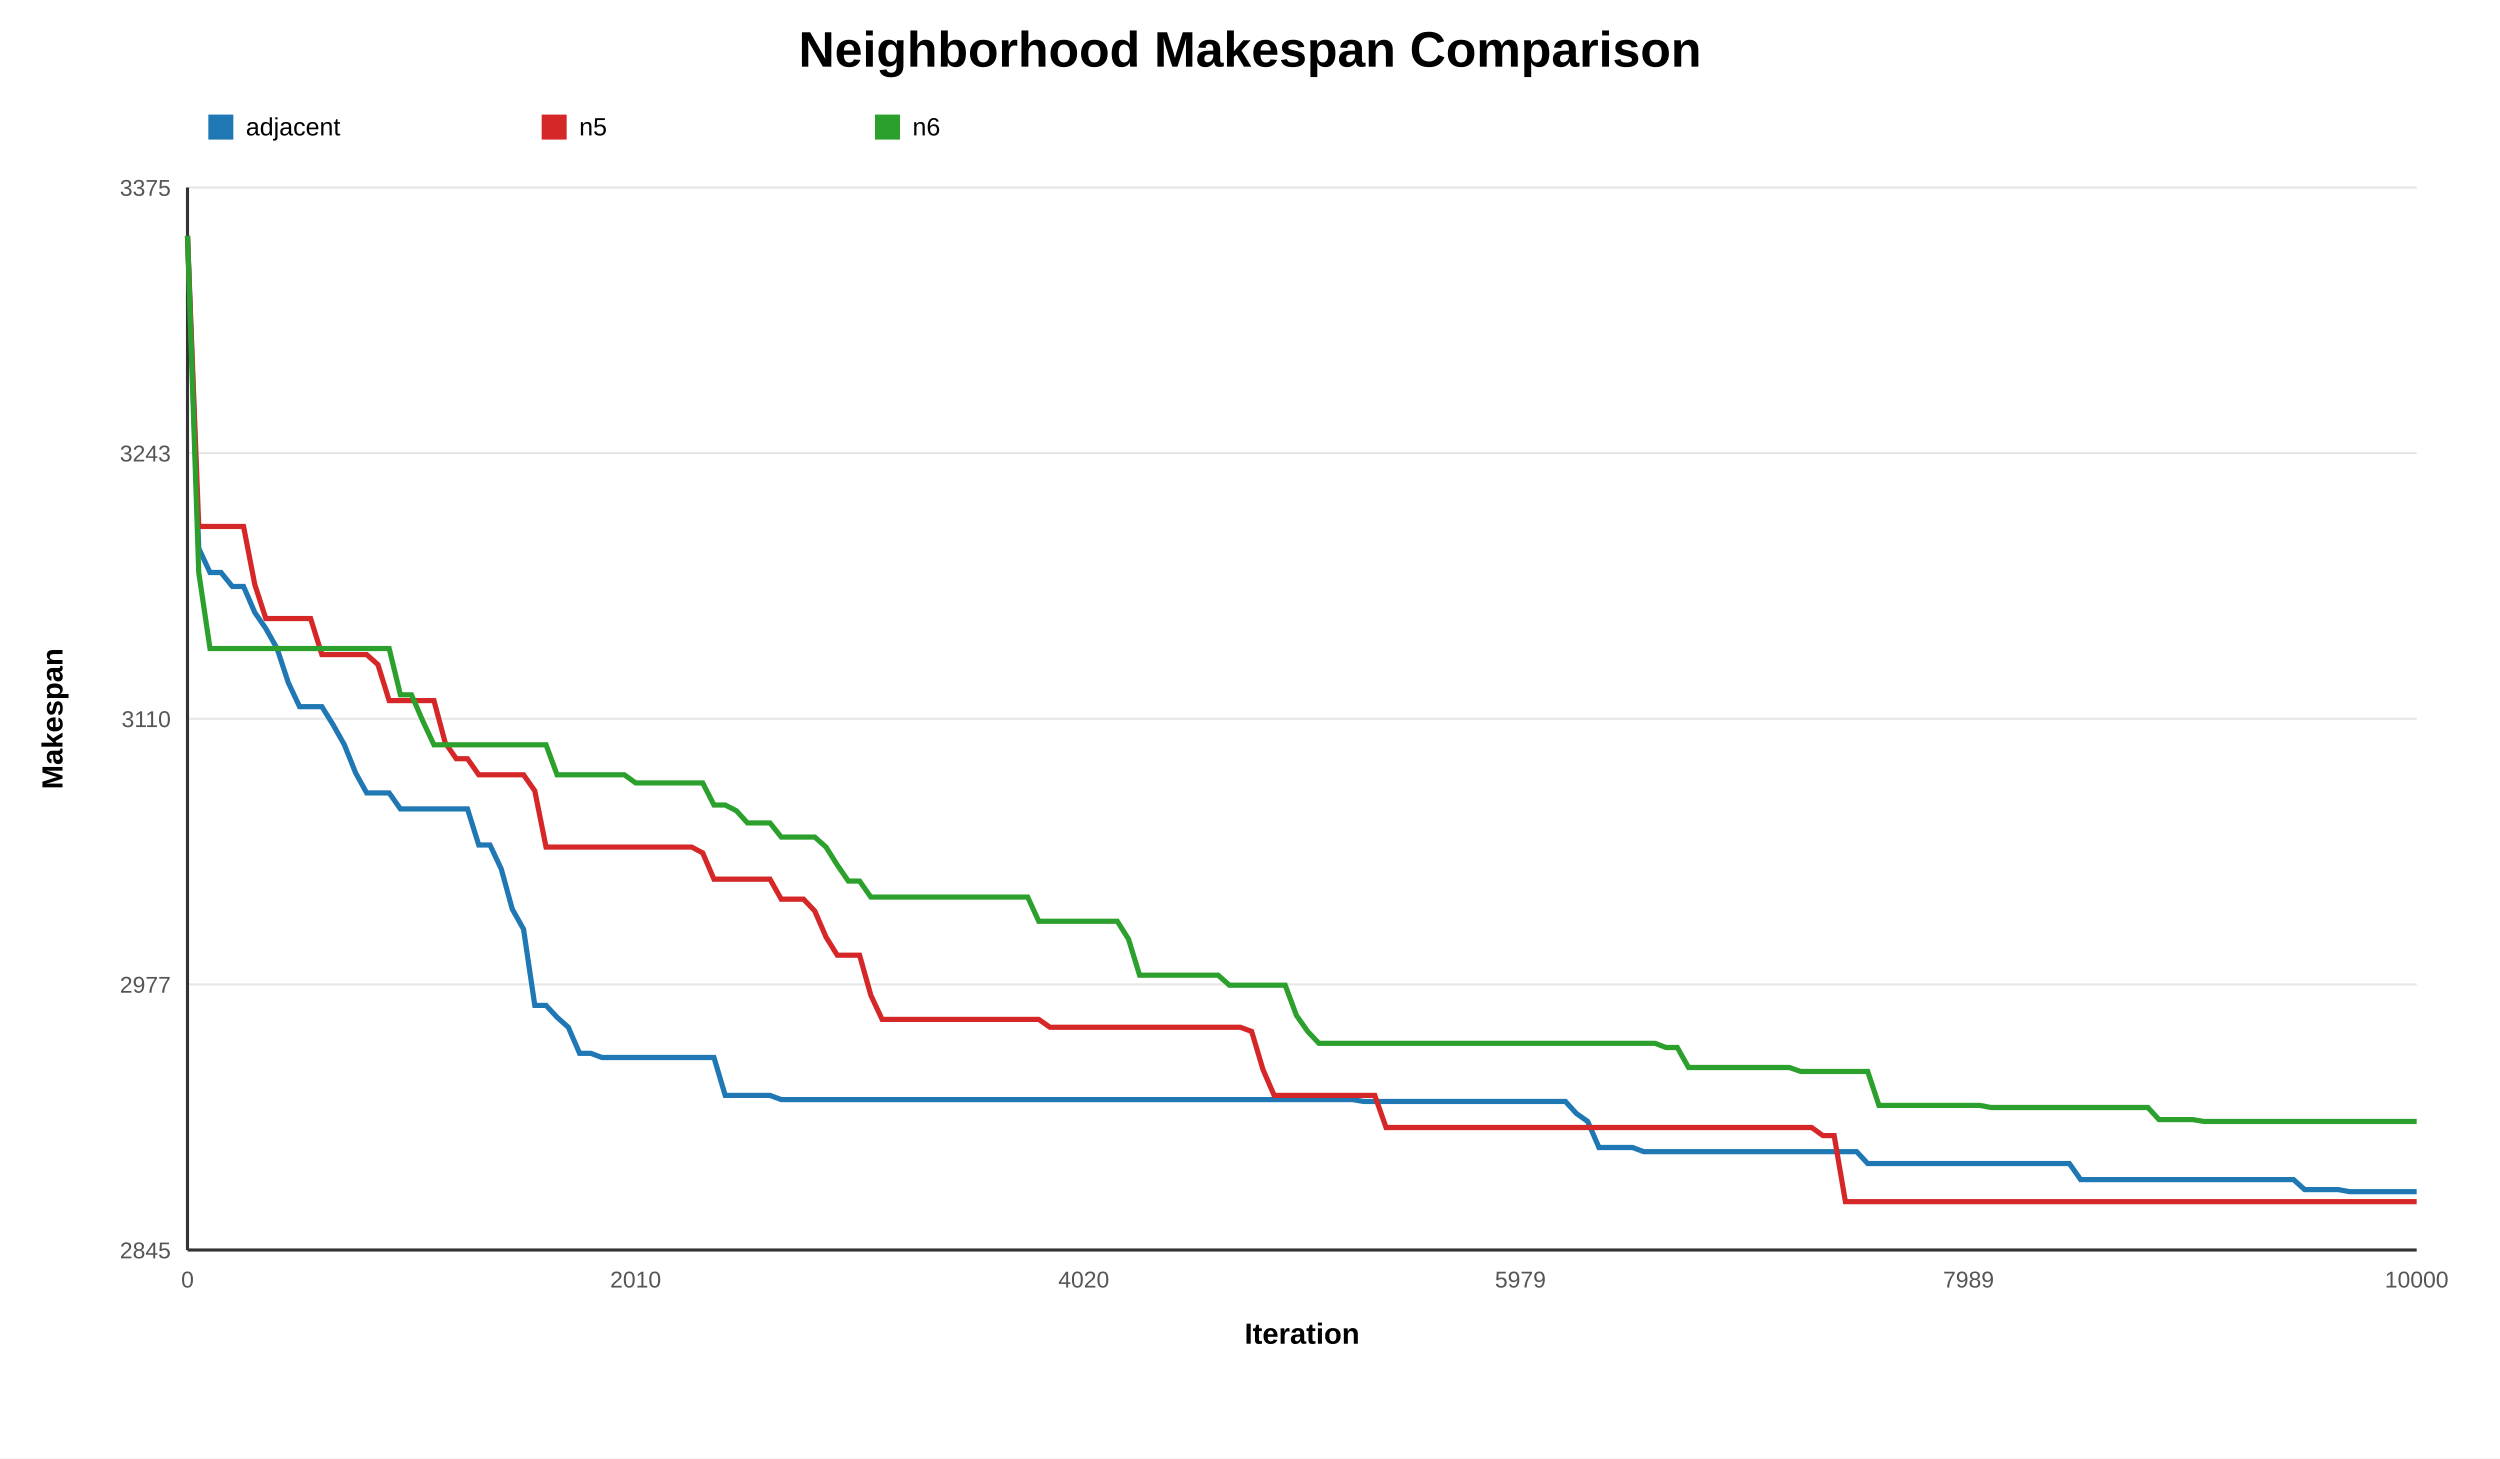
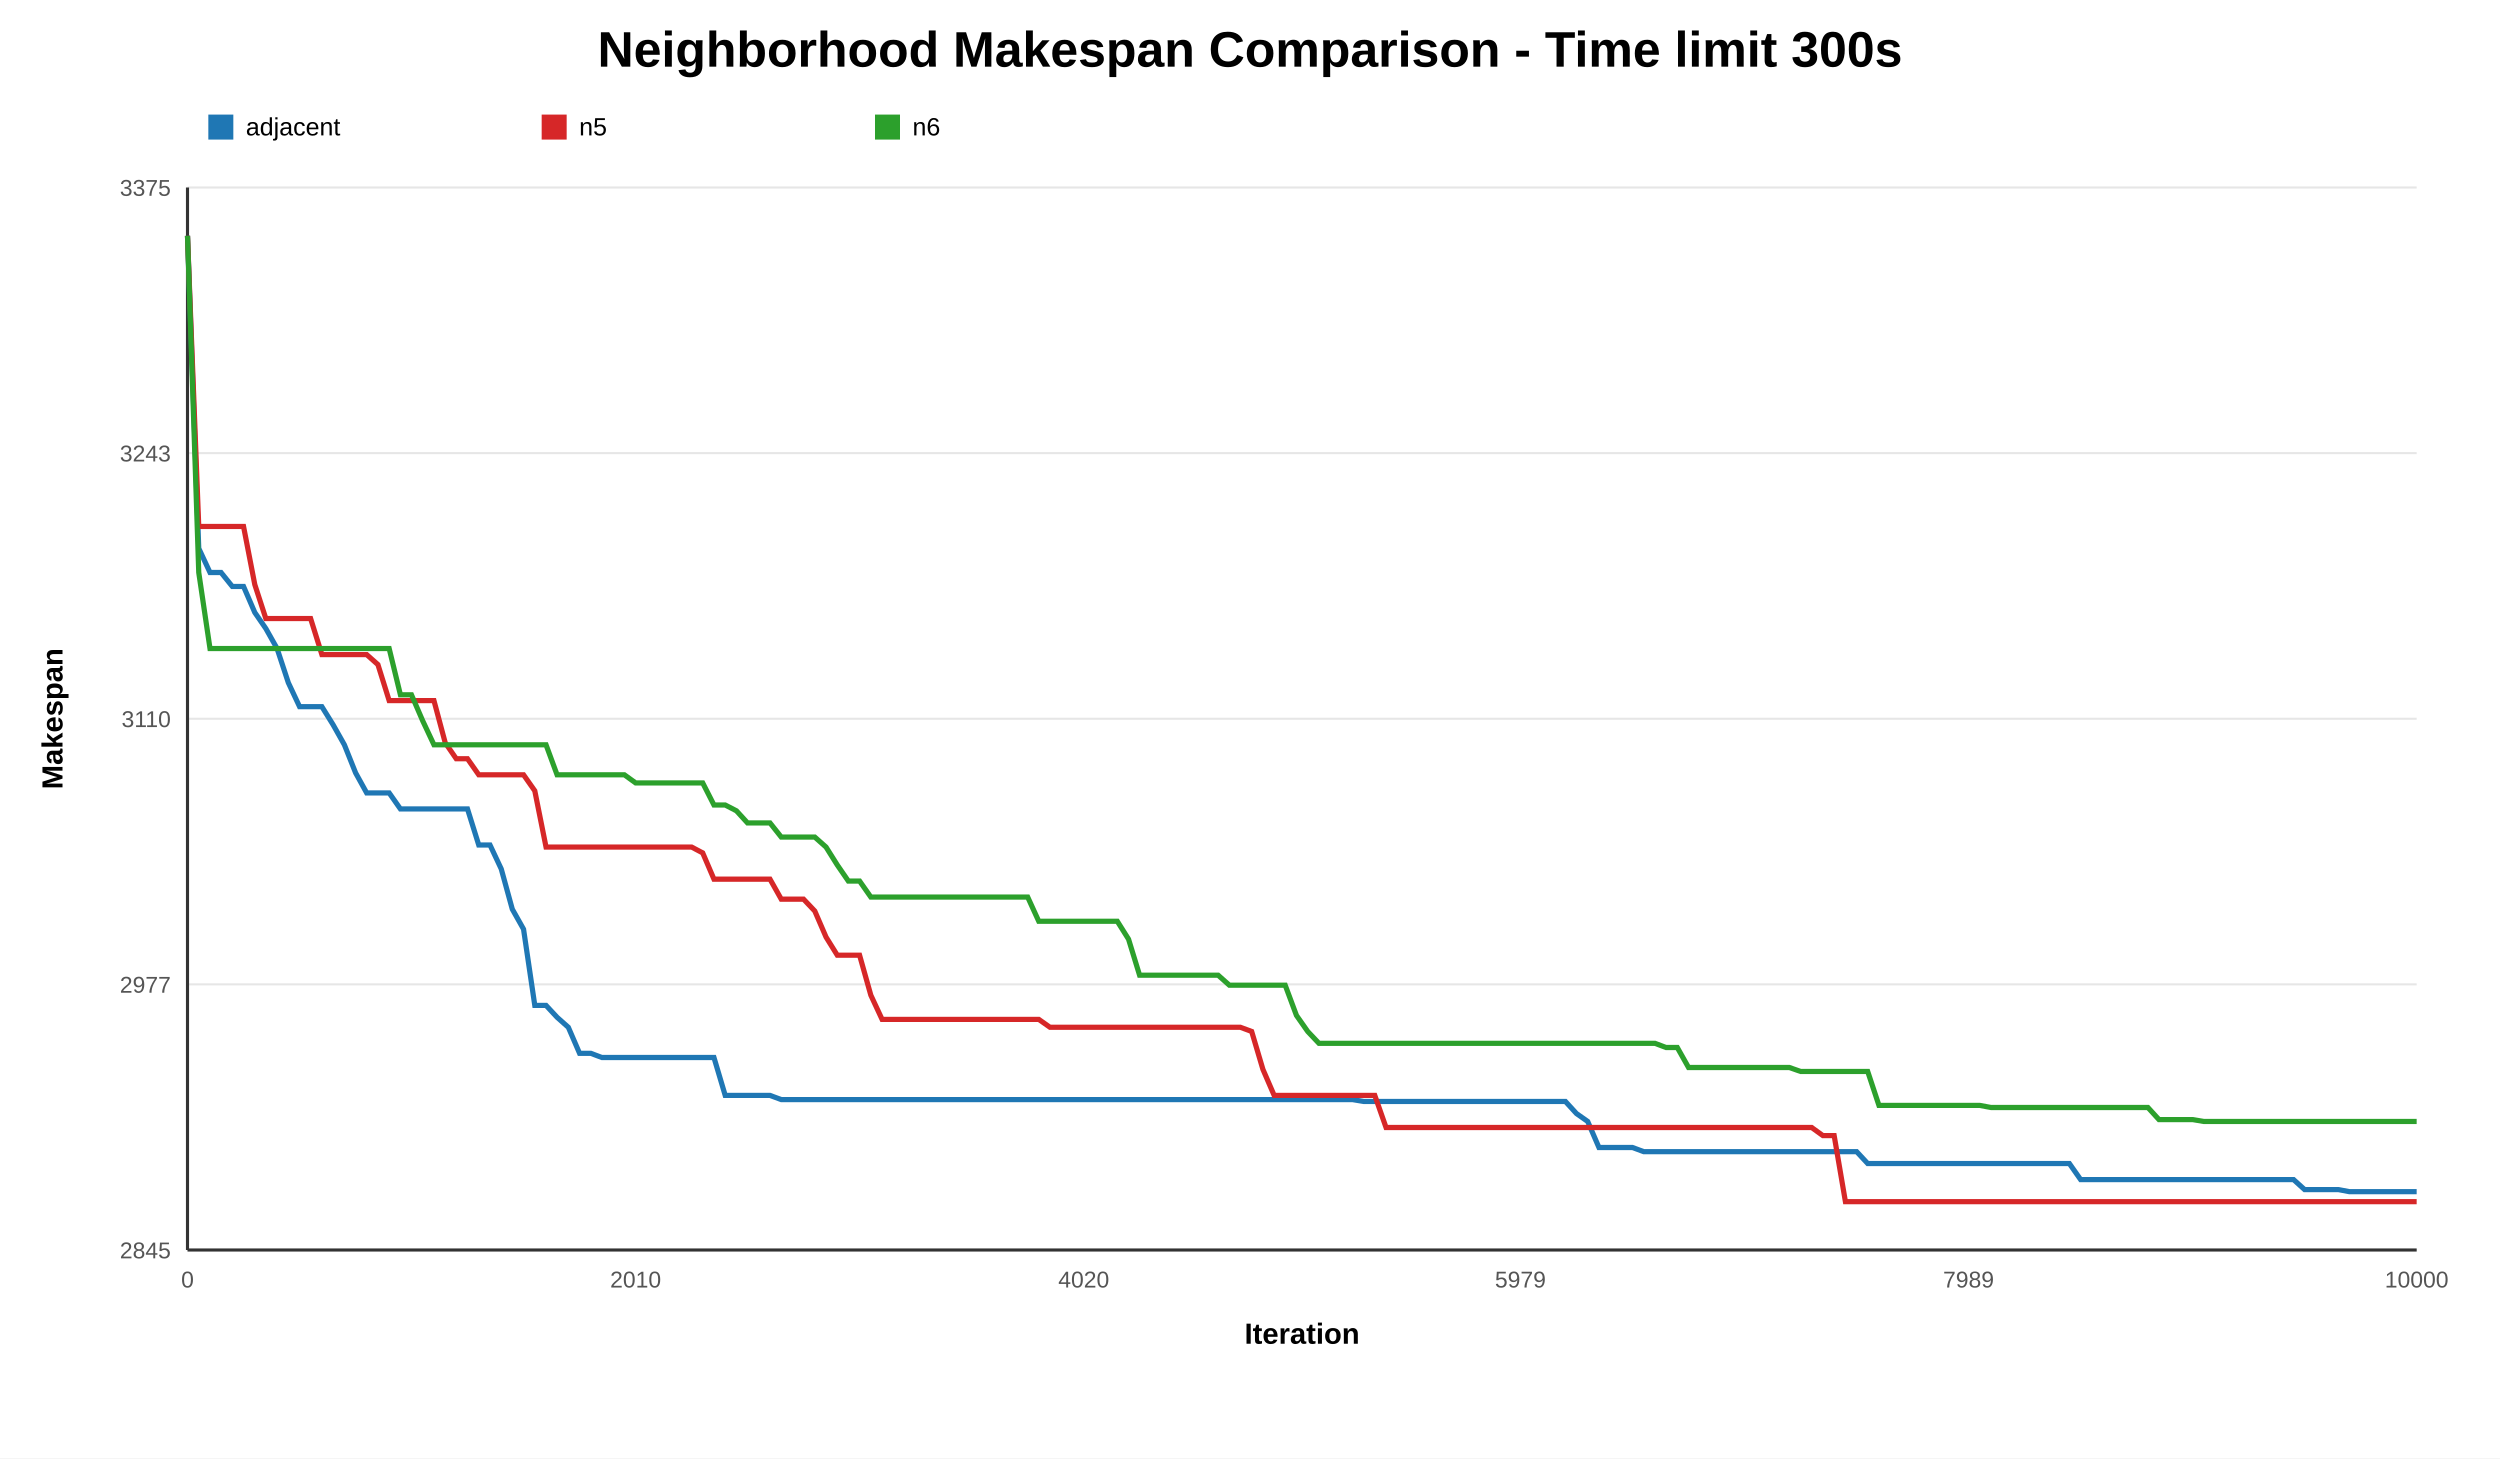
<svg xmlns="http://www.w3.org/2000/svg" width="1200" height="700" viewBox="0 0 1200 700">
  <rect x="0" y="0" width="1200" height="700" fill="#ffffff" />
-   <text x="600.0" y="32" text-anchor="middle" font-family="Arial" font-size="24" font-weight="bold">Neighborhood Makespan Comparison</text>
+   <text x="600.0" y="32" text-anchor="middle" font-family="Arial" font-size="24" font-weight="bold">Neighborhood Makespan Comparison - Time limit 300s</text>
  <line x1="90.0" y1="600.0" x2="1160.0" y2="600.0" stroke="#e6e6e6" stroke-width="1" />
  <text x="82.0" y="604.0" text-anchor="end" font-family="Arial" font-size="11" fill="#555">2845</text>
  <line x1="90.0" y1="472.5" x2="1160.0" y2="472.5" stroke="#e6e6e6" stroke-width="1" />
  <text x="82.0" y="476.5" text-anchor="end" font-family="Arial" font-size="11" fill="#555">2977</text>
  <line x1="90.0" y1="345.0" x2="1160.0" y2="345.0" stroke="#e6e6e6" stroke-width="1" />
  <text x="82.0" y="349.0" text-anchor="end" font-family="Arial" font-size="11" fill="#555">3110</text>
  <line x1="90.0" y1="217.5" x2="1160.0" y2="217.5" stroke="#e6e6e6" stroke-width="1" />
  <text x="82.0" y="221.5" text-anchor="end" font-family="Arial" font-size="11" fill="#555">3243</text>
  <line x1="90.0" y1="90.0" x2="1160.0" y2="90.0" stroke="#e6e6e6" stroke-width="1" />
  <text x="82.0" y="94.0" text-anchor="end" font-family="Arial" font-size="11" fill="#555">3375</text>
  <line x1="90" y1="600" x2="1160" y2="600" stroke="#333" stroke-width="1.5" />
  <line x1="90" y1="90" x2="90" y2="600" stroke="#333" stroke-width="1.5" />
  <polyline fill="none" stroke="#1f77b4" stroke-width="2.5" points="90.0,113.2 95.4,263.2 100.8,274.8 106.1,274.8 111.5,281.5 116.9,281.5 122.3,294.0 127.6,301.7 133.0,311.3 138.4,327.7 143.8,339.2 149.1,339.2 154.5,339.2 159.9,347.9 165.3,357.5 170.7,371.0 176.0,380.6 181.4,380.6 186.8,380.6 192.2,388.3 197.5,388.3 202.9,388.3 208.3,388.3 213.7,388.3 219.0,388.3 224.4,388.3 229.8,405.6 235.2,405.6 240.6,417.1 245.9,436.4 251.3,446.0 256.7,482.6 262.1,482.6 267.4,488.3 272.8,493.1 278.2,505.6 283.6,505.6 288.9,507.6 294.3,507.6 299.7,507.6 305.1,507.6 310.5,507.6 315.8,507.6 321.2,507.6 326.6,507.6 332.0,507.6 337.3,507.6 342.7,507.6 348.1,525.8 353.5,525.8 358.8,525.8 364.2,525.8 369.6,525.8 375.0,527.8 380.4,527.8 385.7,527.8 391.1,527.8 396.5,527.8 401.9,527.8 407.2,527.8 412.6,527.8 418.0,527.8 423.4,527.8 428.7,527.8 434.1,527.8 439.5,527.8 444.9,527.8 450.3,527.8 455.6,527.8 461.0,527.8 466.4,527.8 471.8,527.8 477.1,527.8 482.5,527.8 487.9,527.8 493.3,527.8 498.6,527.8 504.0,527.8 509.4,527.8 514.8,527.8 520.2,527.8 525.5,527.8 530.9,527.8 536.3,527.8 541.7,527.8 547.0,527.8 552.4,527.8 557.8,527.8 563.2,527.8 568.5,527.8 573.9,527.8 579.3,527.8 584.7,527.8 590.1,527.8 595.4,527.8 600.8,527.8 606.2,527.8 611.6,527.8 616.9,527.8 622.3,527.8 627.7,527.8 633.1,527.8 638.4,527.8 643.8,527.8 649.2,527.8 654.6,528.7 659.9,528.7 665.3,528.7 670.7,528.7 676.1,528.7 681.5,528.7 686.8,528.7 692.2,528.7 697.6,528.7 703.0,528.7 708.3,528.7 713.7,528.7 719.1,528.7 724.5,528.7 729.8,528.7 735.2,528.7 740.6,528.7 746.0,528.7 751.4,528.7 756.7,534.5 762.1,538.3 767.5,550.8 772.9,550.8 778.2,550.8 783.6,550.8 789.0,552.8 794.4,552.8 799.7,552.8 805.1,552.8 810.5,552.8 815.9,552.8 821.3,552.8 826.6,552.8 832.0,552.8 837.4,552.8 842.8,552.8 848.1,552.8 853.5,552.8 858.9,552.8 864.3,552.8 869.6,552.8 875.0,552.8 880.4,552.8 885.8,552.8 891.2,552.8 896.5,558.5 901.9,558.5 907.3,558.5 912.7,558.5 918.0,558.5 923.4,558.5 928.8,558.5 934.2,558.5 939.5,558.5 944.9,558.5 950.3,558.5 955.7,558.5 961.1,558.5 966.4,558.5 971.8,558.5 977.2,558.5 982.6,558.5 987.9,558.5 993.3,558.5 998.7,566.2 1004.1,566.2 1009.4,566.2 1014.8,566.2 1020.2,566.2 1025.6,566.2 1031.0,566.2 1036.3,566.2 1041.7,566.2 1047.1,566.2 1052.5,566.2 1057.8,566.2 1063.2,566.2 1068.6,566.2 1074.0,566.2 1079.3,566.2 1084.7,566.2 1090.1,566.2 1095.5,566.2 1100.9,566.2 1106.2,571.0 1111.6,571.0 1117.0,571.0 1122.4,571.0 1127.7,572.0 1133.1,572.0 1138.5,572.0 1143.9,572.0 1149.2,572.0 1154.6,572.0 1160.0,572.0" />
  <polyline fill="none" stroke="#d62728" stroke-width="2.5" points="90.0,113.2 95.4,252.7 100.8,252.7 106.1,252.7 111.5,252.7 116.9,252.7 122.3,280.6 127.6,296.9 133.0,296.9 138.4,296.9 143.8,296.9 149.1,296.9 154.5,314.2 159.9,314.2 165.3,314.2 170.7,314.2 176.0,314.2 181.4,319.0 186.8,336.3 192.2,336.3 197.5,336.3 202.9,336.3 208.3,336.3 213.7,356.5 219.0,364.2 224.4,364.2 229.8,371.9 235.2,371.9 240.6,371.9 245.9,371.9 251.3,371.9 256.7,379.6 262.1,406.6 267.4,406.6 272.8,406.6 278.2,406.6 283.6,406.6 288.9,406.6 294.3,406.6 299.7,406.6 305.1,406.6 310.5,406.6 315.8,406.6 321.2,406.6 326.6,406.6 332.0,406.6 337.3,409.4 342.7,422.0 348.1,422.0 353.5,422.0 358.8,422.0 364.2,422.0 369.6,422.0 375.0,431.6 380.4,431.6 385.7,431.6 391.1,437.3 396.5,449.8 401.9,458.5 407.2,458.5 412.6,458.5 418.0,477.7 423.4,489.3 428.7,489.3 434.1,489.3 439.5,489.3 444.9,489.3 450.3,489.3 455.6,489.3 461.0,489.3 466.4,489.3 471.8,489.3 477.1,489.3 482.5,489.3 487.9,489.3 493.3,489.3 498.6,489.3 504.0,493.1 509.4,493.1 514.8,493.1 520.2,493.1 525.5,493.1 530.9,493.1 536.3,493.1 541.7,493.1 547.0,493.1 552.4,493.1 557.8,493.1 563.2,493.1 568.5,493.1 573.9,493.1 579.3,493.1 584.7,493.1 590.1,493.1 595.4,493.1 600.8,495.1 606.2,513.3 611.6,525.8 616.9,525.8 622.3,525.8 627.7,525.8 633.1,525.8 638.4,525.8 643.8,525.8 649.2,525.8 654.6,525.8 659.9,525.8 665.3,541.2 670.7,541.2 676.1,541.2 681.5,541.2 686.8,541.2 692.2,541.2 697.6,541.2 703.0,541.2 708.3,541.2 713.7,541.2 719.1,541.2 724.5,541.2 729.8,541.2 735.2,541.2 740.6,541.2 746.0,541.2 751.4,541.2 756.7,541.2 762.1,541.2 767.5,541.2 772.9,541.2 778.2,541.2 783.6,541.2 789.0,541.2 794.4,541.2 799.7,541.2 805.1,541.2 810.5,541.2 815.9,541.2 821.3,541.2 826.6,541.2 832.0,541.2 837.4,541.2 842.8,541.2 848.1,541.2 853.5,541.2 858.9,541.2 864.3,541.2 869.6,541.2 875.0,545.1 880.4,545.1 885.8,576.8 891.2,576.8 896.5,576.8 901.9,576.8 907.3,576.8 912.7,576.8 918.0,576.8 923.4,576.8 928.8,576.8 934.2,576.8 939.5,576.8 944.9,576.8 950.3,576.8 955.7,576.8 961.1,576.8 966.4,576.8 971.8,576.8 977.2,576.8 982.6,576.8 987.9,576.8 993.3,576.8 998.7,576.8 1004.1,576.8 1009.4,576.8 1014.8,576.8 1020.2,576.8 1025.6,576.8 1031.0,576.8 1036.3,576.8 1041.7,576.8 1047.1,576.8 1052.5,576.8 1057.8,576.8 1063.2,576.8 1068.6,576.8 1074.0,576.8 1079.3,576.8 1084.7,576.8 1090.1,576.8 1095.5,576.8 1100.9,576.8 1106.2,576.8 1111.6,576.8 1117.0,576.8 1122.4,576.8 1127.7,576.8 1133.1,576.8 1138.5,576.8 1143.9,576.8 1149.2,576.8 1154.6,576.8 1160.0,576.8" />
  <polyline fill="none" stroke="#2ca02c" stroke-width="2.5" points="90.0,113.2 95.4,274.8 100.8,311.3 106.1,311.3 111.5,311.3 116.9,311.3 122.3,311.3 127.6,311.3 133.0,311.3 138.4,311.3 143.8,311.3 149.1,311.3 154.5,311.3 159.9,311.3 165.3,311.3 170.7,311.3 176.0,311.3 181.4,311.3 186.8,311.3 192.2,333.5 197.5,333.5 202.9,346.0 208.3,357.5 213.7,357.5 219.0,357.5 224.4,357.5 229.8,357.5 235.2,357.5 240.6,357.5 245.9,357.5 251.3,357.5 256.7,357.5 262.1,357.5 267.4,371.9 272.8,371.9 278.2,371.9 283.6,371.9 288.9,371.9 294.3,371.9 299.7,371.9 305.1,375.8 310.5,375.8 315.8,375.8 321.2,375.8 326.6,375.8 332.0,375.8 337.3,375.8 342.7,386.4 348.1,386.4 353.5,389.2 358.8,395.0 364.2,395.0 369.6,395.0 375.0,401.8 380.4,401.8 385.7,401.8 391.1,401.8 396.5,406.6 401.9,415.2 407.2,422.9 412.6,422.9 418.0,430.6 423.4,430.6 428.7,430.6 434.1,430.6 439.5,430.6 444.9,430.6 450.3,430.6 455.6,430.6 461.0,430.6 466.4,430.6 471.8,430.6 477.1,430.6 482.5,430.6 487.9,430.6 493.3,430.6 498.6,442.2 504.0,442.2 509.4,442.2 514.8,442.2 520.2,442.2 525.5,442.2 530.9,442.2 536.3,442.2 541.7,450.8 547.0,468.1 552.4,468.1 557.8,468.1 563.2,468.1 568.5,468.1 573.9,468.1 579.3,468.1 584.7,468.1 590.1,472.9 595.4,472.9 600.8,472.9 606.2,472.9 611.6,472.9 616.9,472.9 622.3,487.4 627.7,495.1 633.1,500.8 638.4,500.8 643.8,500.8 649.2,500.8 654.6,500.8 659.9,500.8 665.3,500.8 670.7,500.8 676.1,500.8 681.5,500.8 686.8,500.8 692.2,500.8 697.6,500.8 703.0,500.8 708.3,500.8 713.7,500.8 719.1,500.8 724.5,500.8 729.8,500.8 735.2,500.8 740.6,500.8 746.0,500.8 751.4,500.8 756.7,500.8 762.1,500.8 767.5,500.8 772.9,500.8 778.2,500.8 783.6,500.8 789.0,500.8 794.4,500.8 799.7,502.8 805.1,502.8 810.5,512.4 815.9,512.4 821.3,512.4 826.6,512.4 832.0,512.4 837.4,512.4 842.8,512.4 848.1,512.4 853.5,512.4 858.9,512.4 864.3,514.3 869.6,514.3 875.0,514.3 880.4,514.3 885.8,514.3 891.2,514.3 896.5,514.3 901.9,530.6 907.3,530.6 912.7,530.6 918.0,530.6 923.4,530.6 928.8,530.6 934.2,530.6 939.5,530.6 944.9,530.6 950.3,530.6 955.7,531.6 961.1,531.6 966.4,531.6 971.8,531.6 977.2,531.6 982.6,531.6 987.9,531.6 993.3,531.6 998.7,531.6 1004.1,531.6 1009.4,531.6 1014.8,531.6 1020.2,531.6 1025.6,531.6 1031.0,531.6 1036.3,537.4 1041.7,537.4 1047.1,537.4 1052.5,537.4 1057.8,538.3 1063.2,538.3 1068.6,538.3 1074.0,538.3 1079.3,538.3 1084.7,538.3 1090.1,538.3 1095.5,538.3 1100.9,538.3 1106.2,538.3 1111.6,538.3 1117.0,538.3 1122.4,538.3 1127.7,538.3 1133.1,538.3 1138.5,538.3 1143.9,538.3 1149.2,538.3 1154.6,538.3 1160.0,538.3" />
  <text x="90.0" y="618.0" text-anchor="middle" font-family="Arial" font-size="11" fill="#555">0</text>
  <text x="305.1" y="618.0" text-anchor="middle" font-family="Arial" font-size="11" fill="#555">2010</text>
  <text x="520.2" y="618.0" text-anchor="middle" font-family="Arial" font-size="11" fill="#555">4020</text>
  <text x="729.8" y="618.0" text-anchor="middle" font-family="Arial" font-size="11" fill="#555">5979</text>
  <text x="944.9" y="618.0" text-anchor="middle" font-family="Arial" font-size="11" fill="#555">7989</text>
  <text x="1160.0" y="618.0" text-anchor="middle" font-family="Arial" font-size="11" fill="#555">10000</text>
  <rect x="100" y="55" width="12" height="12" fill="#1f77b4" />
  <text x="118" y="65" font-family="Arial" font-size="12">adjacent</text>
  <rect x="260" y="55" width="12" height="12" fill="#d62728" />
  <text x="278" y="65" font-family="Arial" font-size="12">n5</text>
  <rect x="420" y="55" width="12" height="12" fill="#2ca02c" />
  <text x="438" y="65" font-family="Arial" font-size="12">n6</text>
  <text x="625.0" y="645.0" text-anchor="middle" font-family="Arial" font-size="14" font-weight="bold">Iteration</text>
  <text x="30.0" y="345.0" text-anchor="middle" font-family="Arial" font-size="14" font-weight="bold" transform="rotate(-90 30.0 345.0)">Makespan</text>
</svg>
